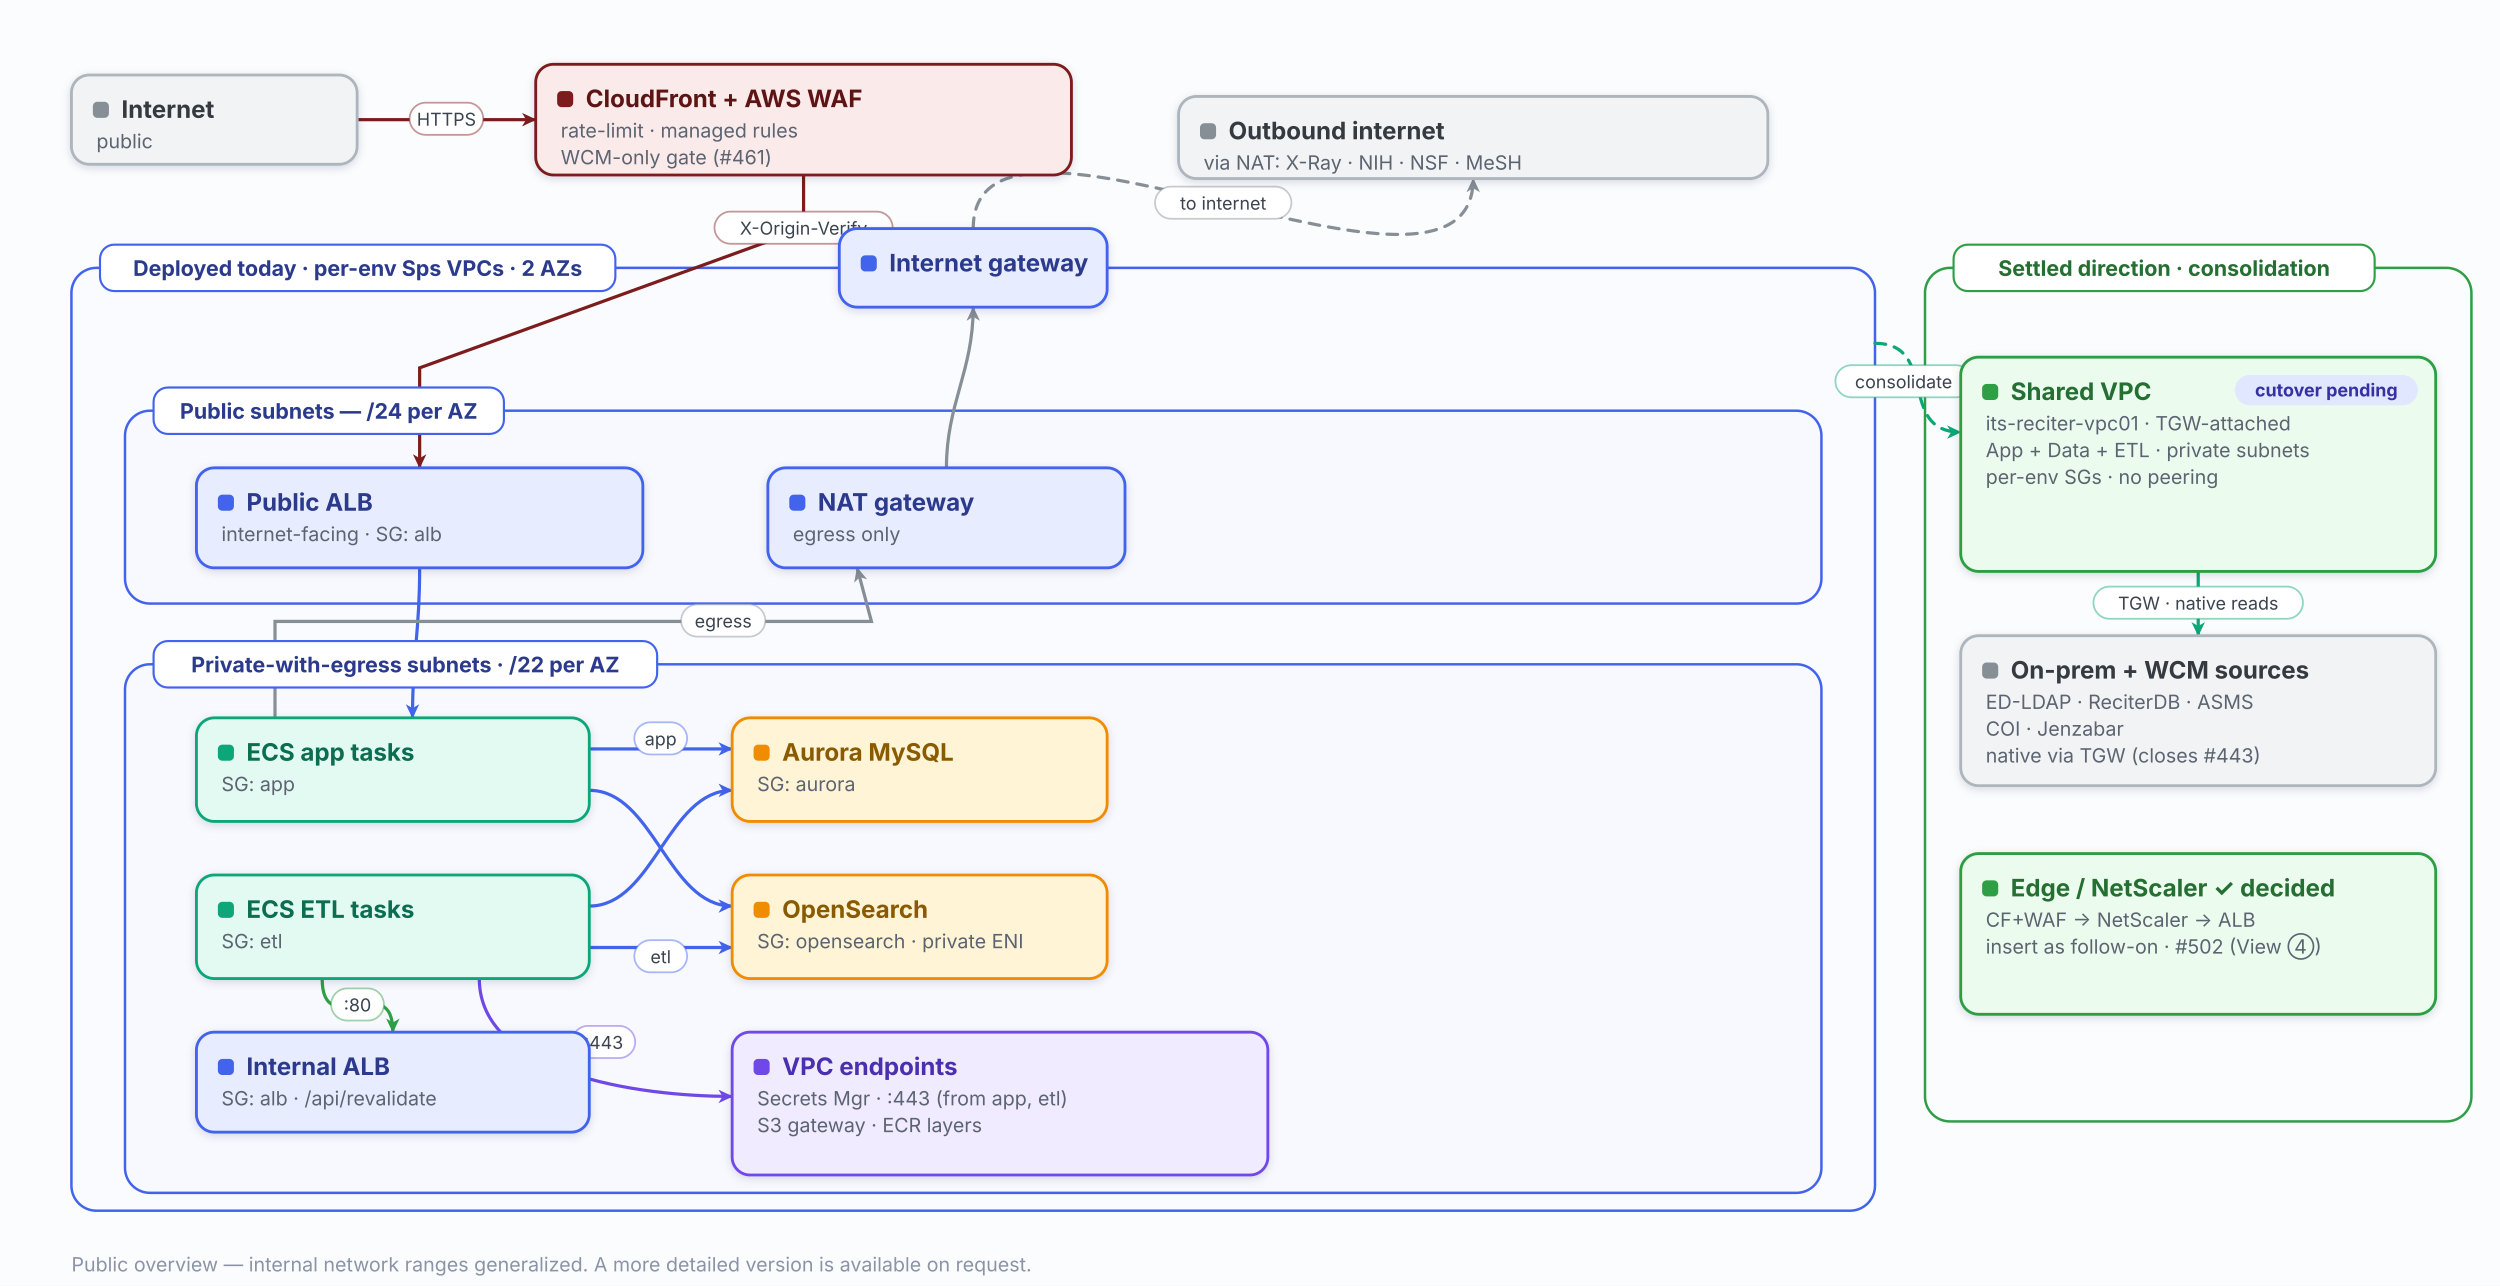
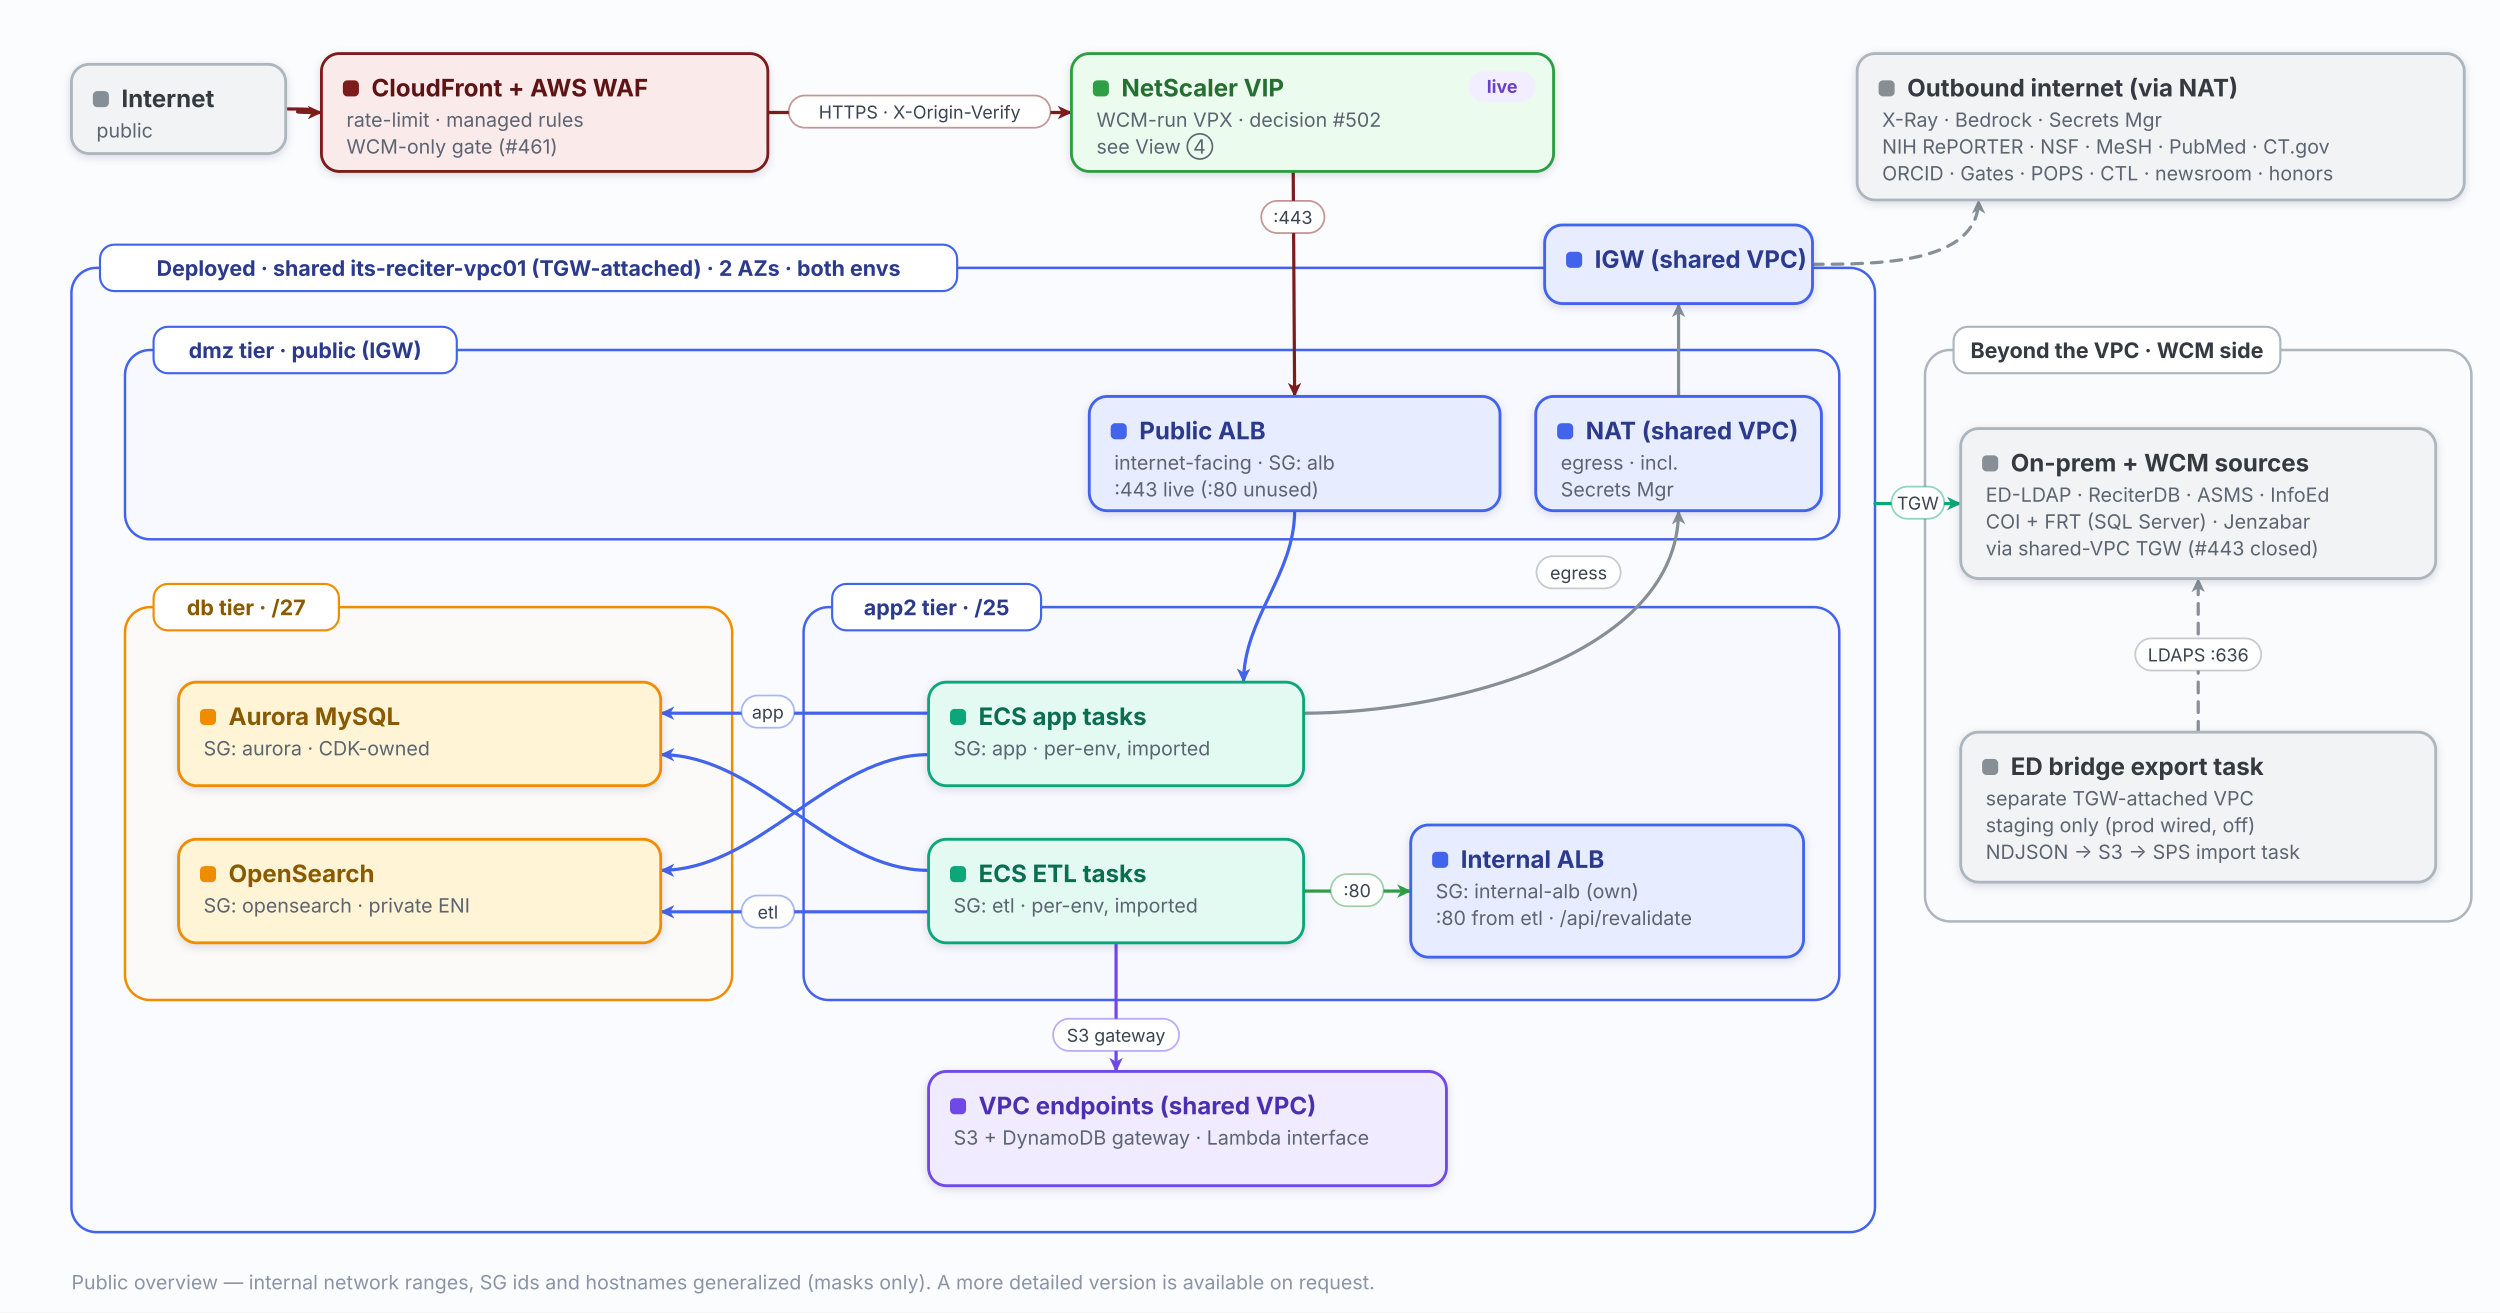
- <svg xmlns="http://www.w3.org/2000/svg" viewBox="0 0 1400 720" width="1400" height="720" role="img" aria-labelledby="t-network-topology d-network-topology" font-family="Inter,-apple-system,Segoe UI,Helvetica,Arial,sans-serif">
+ <svg xmlns="http://www.w3.org/2000/svg" viewBox="0 0 1400 735" width="1400" height="735" role="img" aria-labelledby="t-network-topology d-network-topology" font-family="Inter,-apple-system,Segoe UI,Helvetica,Arial,sans-serif">
  <rect width="100%" height="100%" fill="#fbfcfe" />
  <defs>
    <filter id="sh" x="-25%" y="-25%" width="150%" height="150%">
      <feDropShadow dx="0" dy="1.4" stdDeviation="2.4" flood-color="#0b1f3a" flood-opacity="0.14" />
    </filter>
    <marker id="mGray" viewBox="0 0 10 10" refX="9" refY="5" markerWidth="9" markerHeight="9" markerUnits="userSpaceOnUse" orient="auto-start-reverse">
      <path d="M0.5,0.8 L9.4,5 L0.5,9.2 L3,5 Z" fill="#868e96" />
    </marker>
    <marker id="mMaroon" viewBox="0 0 10 10" refX="9" refY="5" markerWidth="9" markerHeight="9" markerUnits="userSpaceOnUse" orient="auto-start-reverse">
      <path d="M0.5,0.8 L9.4,5 L0.5,9.2 L3,5 Z" fill="#7d1c1c" />
    </marker>
    <marker id="mRed" viewBox="0 0 10 10" refX="9" refY="5" markerWidth="9" markerHeight="9" markerUnits="userSpaceOnUse" orient="auto-start-reverse">
      <path d="M0.5,0.8 L9.4,5 L0.5,9.2 L3,5 Z" fill="#e03131" />
    </marker>
    <marker id="mGreen" viewBox="0 0 10 10" refX="9" refY="5" markerWidth="9" markerHeight="9" markerUnits="userSpaceOnUse" orient="auto-start-reverse">
      <path d="M0.5,0.8 L9.4,5 L0.5,9.2 L3,5 Z" fill="#2f9e44" />
    </marker>
    <marker id="mIndigo" viewBox="0 0 10 10" refX="9" refY="5" markerWidth="9" markerHeight="9" markerUnits="userSpaceOnUse" orient="auto-start-reverse">
      <path d="M0.5,0.8 L9.4,5 L0.5,9.2 L3,5 Z" fill="#4263eb" />
    </marker>
    <marker id="mViolet" viewBox="0 0 10 10" refX="9" refY="5" markerWidth="9" markerHeight="9" markerUnits="userSpaceOnUse" orient="auto-start-reverse">
      <path d="M0.5,0.8 L9.4,5 L0.5,9.2 L3,5 Z" fill="#7048e8" />
    </marker>
    <marker id="mAmber" viewBox="0 0 10 10" refX="9" refY="5" markerWidth="9" markerHeight="9" markerUnits="userSpaceOnUse" orient="auto-start-reverse">
      <path d="M0.5,0.8 L9.4,5 L0.5,9.2 L3,5 Z" fill="#f08c00" />
    </marker>
    <marker id="mTeal" viewBox="0 0 10 10" refX="9" refY="5" markerWidth="9" markerHeight="9" markerUnits="userSpaceOnUse" orient="auto-start-reverse">
      <path d="M0.5,0.8 L9.4,5 L0.5,9.2 L3,5 Z" fill="#0ca678" />
    </marker>
  </defs>
-   <rect x="40" y="150" width="1010" height="528" rx="14" fill="#e7ecff" fill-opacity="0.05" stroke="#4263eb" stroke-width="1.4" />
-   <rect x="70" y="230" width="950" height="108" rx="14" fill="#e7ecff" fill-opacity="0.12" stroke="#4263eb" stroke-width="1.4" />
-   <rect x="70" y="372" width="950" height="296" rx="14" fill="#e7ecff" fill-opacity="0.12" stroke="#4263eb" stroke-width="1.4" />
-   <rect x="1078" y="150" width="306" height="478" rx="14" fill="#ebfbee" fill-opacity="0.06" stroke="#2f9e44" stroke-width="1.4" />
-   <path d="M200,67 C236,67 264,67 300,67" fill="none" stroke="#7d1c1c" stroke-width="1.8" stroke-linecap="round" marker-end="url(#mMaroon)" />
-   <path d="M450,98 L450,128 L235,206 L235,262" fill="none" stroke="#7d1c1c" stroke-width="1.8" stroke-linecap="round" marker-end="url(#mMaroon)" />
-   <path d="M235,318 C235,354 231,366 231,402" fill="none" stroke="#4263eb" stroke-width="1.8" stroke-linecap="round" marker-end="url(#mIndigo)" />
-   <path d="M330,419.4 C366,419.4 374,419.4 410,419.4" fill="none" stroke="#4263eb" stroke-width="1.8" stroke-linecap="round" marker-end="url(#mIndigo)" />
-   <path d="M330,530.6 C366,530.6 374,530.6 410,530.6" fill="none" stroke="#4263eb" stroke-width="1.8" stroke-linecap="round" marker-end="url(#mIndigo)" />
-   <path d="M330,442.6 C366,442.6 374,507.4 410,507.4" fill="none" stroke="#4263eb" stroke-width="1.8" stroke-linecap="round" marker-end="url(#mIndigo)" />
-   <path d="M330,507.4 C366,507.4 374,442.6 410,442.6" fill="none" stroke="#4263eb" stroke-width="1.8" stroke-linecap="round" marker-end="url(#mIndigo)" />
-   <path d="M268.4,548 C268.4,601.117 356.883,614 410,614" fill="none" stroke="#7048e8" stroke-width="1.8" stroke-linecap="round" marker-end="url(#mViolet)" />
-   <path d="M180.4,548 C180.4,584 220,542 220,578" fill="none" stroke="#2f9e44" stroke-width="1.8" stroke-linecap="round" marker-end="url(#mGreen)" />
-   <path d="M154,402 L154,348 L488,348 L480,318" fill="none" stroke="#868e96" stroke-width="1.8" stroke-linecap="round" marker-end="url(#mGray)" />
-   <path d="M530,262 C530,226 545,208 545,172" fill="none" stroke="#868e96" stroke-width="1.8" stroke-linecap="round" marker-end="url(#mGray)" />
-   <path d="M545,128 C545,32.325 825,195.675 825,100" fill="none" stroke="#868e96" stroke-width="1.8" stroke-linecap="round" stroke-dasharray="6 5" marker-end="url(#mGray)" />
-   <path d="M1050,192.24 C1086,192.24 1062,242 1098,242" fill="none" stroke="#0ca678" stroke-width="1.8" stroke-linecap="round" stroke-dasharray="6 5" marker-end="url(#mTeal)" />
-   <path d="M1231,320 C1231,356 1231,320 1231,356" fill="none" stroke="#0ca678" stroke-width="1.8" stroke-linecap="round" marker-end="url(#mTeal)" />
-   <rect x="229.375" y="57.5" width="41.25" height="18" rx="9" fill="#ffffff" stroke="#7d1c1c" stroke-opacity="0.45" />
-   <text x="250" y="70.4" font-size="10" fill="#3a434f" text-anchor="middle">HTTPS</text>
-   <rect x="400.125" y="118.5" width="99.75" height="18" rx="9" fill="#ffffff" stroke="#7d1c1c" stroke-opacity="0.45" />
-   <text x="450" y="131.4" font-size="10" fill="#3a434f" text-anchor="middle">X-Origin-Verify</text>
-   <rect x="355.225" y="404.5" width="29.55" height="18" rx="9" fill="#ffffff" stroke="#4263eb" stroke-opacity="0.45" />
-   <text x="370" y="417.4" font-size="10" fill="#3a434f" text-anchor="middle">app</text>
-   <rect x="355.225" y="526.5" width="29.55" height="18" rx="9" fill="#ffffff" stroke="#4263eb" stroke-opacity="0.45" />
-   <text x="370" y="539.4" font-size="10" fill="#3a434f" text-anchor="middle">etl</text>
-   <rect x="320.3" y="574.5" width="35.4" height="18" rx="9" fill="#ffffff" stroke="#7048e8" stroke-opacity="0.45" />
-   <text x="338" y="587.4" font-size="10" fill="#3a434f" text-anchor="middle">:443</text>
-   <rect x="185.425" y="553.5" width="29.55" height="18" rx="9" fill="#ffffff" stroke="#2f9e44" stroke-opacity="0.45" />
-   <text x="200.2" y="566.4" font-size="10" fill="#3a434f" text-anchor="middle">:80</text>
-   <rect x="381.45" y="338.5" width="47.1" height="18" rx="9" fill="#ffffff" stroke="#868e96" stroke-opacity="0.45" />
-   <text x="405" y="351.4" font-size="10" fill="#3a434f" text-anchor="middle">egress</text>
-   <rect x="646.825" y="104.5" width="76.35" height="18" rx="9" fill="#ffffff" stroke="#868e96" stroke-opacity="0.45" />
-   <text x="685" y="117.4" font-size="10" fill="#3a434f" text-anchor="middle">to internet</text>
-   <rect x="1027.825" y="204.5" width="76.35" height="18" rx="9" fill="#ffffff" stroke="#0ca678" stroke-opacity="0.45" />
-   <text x="1066" y="217.4" font-size="10" fill="#3a434f" text-anchor="middle">consolidate</text>
-   <rect x="1172.35" y="328.5" width="117.3" height="18" rx="9" fill="#ffffff" stroke="#0ca678" stroke-opacity="0.45" />
-   <text x="1231" y="341.4" font-size="10" fill="#3a434f" text-anchor="middle">TGW · native reads</text>
+   <rect x="40" y="150" width="1010" height="540" rx="14" fill="#e7ecff" fill-opacity="0.05" stroke="#4263eb" stroke-width="1.4" />
+   <rect x="70" y="196" width="960" height="106" rx="14" fill="#e7ecff" fill-opacity="0.12" stroke="#4263eb" stroke-width="1.4" />
+   <rect x="450" y="340" width="580" height="220" rx="14" fill="#e7ecff" fill-opacity="0.12" stroke="#4263eb" stroke-width="1.4" />
+   <rect x="70" y="340" width="340" height="220" rx="14" fill="#fff4d6" fill-opacity="0.12" stroke="#f08c00" stroke-width="1.4" />
+   <rect x="1078" y="196" width="306" height="320" rx="14" fill="#f1f3f5" fill-opacity="0.1" stroke="#adb5bd" stroke-width="1.4" />
+   <path d="M160,61 C196,61 144,63 180,63" fill="none" stroke="#7d1c1c" stroke-width="1.8" stroke-linecap="round" marker-end="url(#mMaroon)" />
+   <path d="M430,63 L600,63" fill="none" stroke="#7d1c1c" stroke-width="1.8" stroke-linecap="round" marker-end="url(#mMaroon)" />
+   <path d="M724.2,96 L725,222" fill="none" stroke="#7d1c1c" stroke-width="1.8" stroke-linecap="round" marker-end="url(#mMaroon)" />
+   <path d="M725,286 C725,322 696.4,346 696.4,382" fill="none" stroke="#4263eb" stroke-width="1.8" stroke-linecap="round" marker-end="url(#mIndigo)" />
+   <path d="M520,399.4 C469,399.4 421,399.4 370,399.4" fill="none" stroke="#4263eb" stroke-width="1.8" stroke-linecap="round" marker-end="url(#mIndigo)" />
+   <path d="M520,510.6 C469,510.6 421,510.6 370,510.6" fill="none" stroke="#4263eb" stroke-width="1.8" stroke-linecap="round" marker-end="url(#mIndigo)" />
+   <path d="M520,422.6 C464.445,422.6 425.555,487.4 370,487.4" fill="none" stroke="#4263eb" stroke-width="1.8" stroke-linecap="round" marker-end="url(#mIndigo)" />
+   <path d="M520,487.4 C464.445,487.4 425.555,422.6 370,422.6" fill="none" stroke="#4263eb" stroke-width="1.8" stroke-linecap="round" marker-end="url(#mIndigo)" />
+   <path d="M730,499 L790,499" fill="none" stroke="#2f9e44" stroke-width="1.8" stroke-linecap="round" marker-end="url(#mGreen)" />
+   <path d="M625,528 L625,600" fill="none" stroke="#7048e8" stroke-width="1.8" stroke-linecap="round" marker-end="url(#mViolet)" />
+   <path d="M730,399.4 C811.145,399.4 940,367.145 940,286" fill="none" stroke="#868e96" stroke-width="1.8" stroke-linecap="round" marker-end="url(#mGray)" />
+   <path d="M940,222 L940,170" fill="none" stroke="#868e96" stroke-width="1.8" stroke-linecap="round" marker-end="url(#mGray)" />
+   <path d="M1015,148 C1051,148 1108,148 1108,112" fill="none" stroke="#868e96" stroke-width="1.8" stroke-linecap="round" stroke-dasharray="6 5" marker-end="url(#mGray)" />
+   <path d="M1050,282 L1098,282" fill="none" stroke="#0ca678" stroke-width="1.8" stroke-linecap="round" marker-end="url(#mTeal)" />
+   <path d="M1231,410 L1231,324" fill="none" stroke="#868e96" stroke-width="1.8" stroke-linecap="round" stroke-dasharray="6 5" marker-end="url(#mGray)" />
+   <rect x="441.725" y="53.5" width="146.55" height="18" rx="9" fill="#ffffff" stroke="#7d1c1c" stroke-opacity="0.45" />
+   <text x="515" y="66.4" font-size="10" fill="#3a434f" text-anchor="middle">HTTPS · X-Origin-Verify</text>
+   <rect x="706.3" y="112.5" width="35.4" height="18" rx="9" fill="#ffffff" stroke="#7d1c1c" stroke-opacity="0.45" />
+   <text x="724" y="125.4" font-size="10" fill="#3a434f" text-anchor="middle">:443</text>
+   <rect x="415.225" y="389.5" width="29.55" height="18" rx="9" fill="#ffffff" stroke="#4263eb" stroke-opacity="0.45" />
+   <text x="430" y="402.4" font-size="10" fill="#3a434f" text-anchor="middle">app</text>
+   <rect x="415.225" y="501.5" width="29.55" height="18" rx="9" fill="#ffffff" stroke="#4263eb" stroke-opacity="0.45" />
+   <text x="430" y="514.4" font-size="10" fill="#3a434f" text-anchor="middle">etl</text>
+   <rect x="745.225" y="489.5" width="29.55" height="18" rx="9" fill="#ffffff" stroke="#2f9e44" stroke-opacity="0.45" />
+   <text x="760" y="502.4" font-size="10" fill="#3a434f" text-anchor="middle">:80</text>
+   <rect x="589.75" y="570.5" width="70.5" height="18" rx="9" fill="#ffffff" stroke="#7048e8" stroke-opacity="0.45" />
+   <text x="625" y="583.4" font-size="10" fill="#3a434f" text-anchor="middle">S3 gateway</text>
+   <rect x="860.45" y="311.5" width="47.1" height="18" rx="9" fill="#ffffff" stroke="#868e96" stroke-opacity="0.45" />
+   <text x="884" y="324.4" font-size="10" fill="#3a434f" text-anchor="middle">egress</text>
+   <rect x="1059.225" y="272.5" width="29.55" height="18" rx="9" fill="#ffffff" stroke="#0ca678" stroke-opacity="0.45" />
+   <text x="1074" y="285.4" font-size="10" fill="#3a434f" text-anchor="middle">TGW</text>
+   <rect x="1195.75" y="357.5" width="70.5" height="18" rx="9" fill="#ffffff" stroke="#868e96" stroke-opacity="0.45" />
+   <text x="1231" y="370.4" font-size="10" fill="#3a434f" text-anchor="middle">LDAPS :636</text>
  <g>
-     <rect x="56" y="137" width="288.6" height="26" rx="8" fill="#ffffff" stroke="#4263eb" stroke-width="1.2" />
-     <text x="200.3" y="154.5" font-size="12" font-weight="700" fill="#2b3a8c" text-anchor="middle">Deployed today · per-env Sps VPCs · 2 AZs</text>
+     <rect x="56" y="137" width="480" height="26" rx="8" fill="#ffffff" stroke="#4263eb" stroke-width="1.2" />
+     <text x="296" y="154.5" font-size="12" font-weight="700" fill="#2b3a8c" text-anchor="middle">Deployed · shared its-reciter-vpc01 (TGW-attached) · 2 AZs · both envs</text>
  </g>
  <g>
-     <rect x="86" y="217" width="196.2" height="26" rx="8" fill="#ffffff" stroke="#4263eb" stroke-width="1.2" />
-     <text x="184.1" y="234.5" font-size="12" font-weight="700" fill="#2b3a8c" text-anchor="middle">Public subnets — /24 per AZ</text>
+     <rect x="86" y="183" width="169.8" height="26" rx="8" fill="#ffffff" stroke="#4263eb" stroke-width="1.2" />
+     <text x="170.9" y="200.5" font-size="12" font-weight="700" fill="#2b3a8c" text-anchor="middle">dmz tier · public (IGW)</text>
  </g>
  <g>
-     <rect x="86" y="359" width="282" height="26" rx="8" fill="#ffffff" stroke="#4263eb" stroke-width="1.2" />
-     <text x="227" y="376.5" font-size="12" font-weight="700" fill="#2b3a8c" text-anchor="middle">Private-with-egress subnets · /22 per AZ</text>
+     <rect x="466" y="327" width="117" height="26" rx="8" fill="#ffffff" stroke="#4263eb" stroke-width="1.2" />
+     <text x="524.5" y="344.5" font-size="12" font-weight="700" fill="#2b3a8c" text-anchor="middle">app2 tier · /25</text>
  </g>
  <g>
-     <rect x="1094" y="137" width="235.8" height="26" rx="8" fill="#ffffff" stroke="#2f9e44" stroke-width="1.2" />
-     <text x="1211.9" y="154.5" font-size="12" font-weight="700" fill="#256f33" text-anchor="middle">Settled direction · consolidation</text>
-   </g>
-   <text x="40" y="712" font-size="11" fill="#8a94a6">Public overview — internal network ranges generalized. A more detailed version is available on request.</text>
-   <g>
-     <rect x="40" y="42" width="160" height="50" rx="10" fill="#f1f3f5" stroke="#adb5bd" stroke-width="1.6" filter="url(#sh)" />
-     <rect x="52" y="57" width="9" height="9" rx="2.5" fill="#868e96" />
-     <text x="68" y="66" font-size="13.5" font-weight="700" fill="#343a40">Internet</text>
-     <text x="54" y="83" font-size="11" fill="#5b6470">public</text>
+     <rect x="86" y="327" width="103.8" height="26" rx="8" fill="#ffffff" stroke="#f08c00" stroke-width="1.2" />
+     <text x="137.9" y="344.5" font-size="12" font-weight="700" fill="#8a5a00" text-anchor="middle">db tier · /27</text>
  </g>
  <g>
-     <rect x="300" y="36" width="300" height="62" rx="10" fill="#fbeaea" stroke="#7d1c1c" stroke-width="1.6" filter="url(#sh)" />
-     <rect x="312" y="51" width="9" height="9" rx="2.5" fill="#7d1c1c" />
-     <text x="328" y="60" font-size="13.5" font-weight="700" fill="#5e1414">CloudFront + AWS WAF</text>
-     <text x="314" y="77" font-size="11" fill="#5b6470">rate-limit · managed rules</text>
-     <text x="314" y="92" font-size="11" fill="#5b6470">WCM-only gate (#461)</text>
+     <rect x="1094" y="183" width="183" height="26" rx="8" fill="#ffffff" stroke="#adb5bd" stroke-width="1.2" />
+     <text x="1185.5" y="200.5" font-size="12" font-weight="700" fill="#343a40" text-anchor="middle">Beyond the VPC · WCM side</text>
+   </g>
+   <text x="40" y="722" font-size="11" fill="#8a94a6">Public overview — internal network ranges, SG ids and hostnames generalized (masks only). A more detailed version is available on request.</text>
+   <g>
+     <rect x="40" y="36" width="120" height="50" rx="10" fill="#f1f3f5" stroke="#adb5bd" stroke-width="1.6" filter="url(#sh)" />
+     <rect x="52" y="51" width="9" height="9" rx="2.5" fill="#868e96" />
+     <text x="68" y="60" font-size="13.5" font-weight="700" fill="#343a40">Internet</text>
+     <text x="54" y="77" font-size="11" fill="#5b6470">public</text>
  </g>
  <g>
-     <rect x="660" y="54" width="330" height="46" rx="10" fill="#f1f3f5" stroke="#adb5bd" stroke-width="1.6" filter="url(#sh)" />
-     <rect x="672" y="69" width="9" height="9" rx="2.5" fill="#868e96" />
-     <text x="688" y="78" font-size="13.5" font-weight="700" fill="#343a40">Outbound internet</text>
-     <text x="674" y="95" font-size="11" fill="#5b6470">via NAT: X-Ray · NIH · NSF · MeSH</text>
+     <rect x="180" y="30" width="250" height="66" rx="10" fill="#fbeaea" stroke="#7d1c1c" stroke-width="1.6" filter="url(#sh)" />
+     <rect x="192" y="45" width="9" height="9" rx="2.5" fill="#7d1c1c" />
+     <text x="208" y="54" font-size="13.5" font-weight="700" fill="#5e1414">CloudFront + AWS WAF</text>
+     <text x="194" y="71" font-size="11" fill="#5b6470">rate-limit · managed rules</text>
+     <text x="194" y="86" font-size="11" fill="#5b6470">WCM-only gate (#461)</text>
  </g>
  <g>
-     <rect x="470" y="128" width="150" height="44" rx="10" fill="#e7ecff" stroke="#4263eb" stroke-width="1.6" filter="url(#sh)" />
-     <rect x="482" y="143" width="9" height="9" rx="2.5" fill="#4263eb" />
-     <text x="498" y="152" font-size="13.5" font-weight="700" fill="#2b3a8c">Internet gateway</text>
+     <rect x="600" y="30" width="270" height="66" rx="10" fill="#ebfbee" stroke="#2f9e44" stroke-width="1.6" filter="url(#sh)" />
+     <rect x="612" y="45" width="9" height="9" rx="2.5" fill="#2f9e44" />
+     <text x="628" y="54" font-size="13.5" font-weight="700" fill="#256f33">NetScaler VIP</text>
+     <text x="614" y="71" font-size="11" fill="#5b6470">WCM-run VPX · decision #502</text>
+     <text x="614" y="86" font-size="11" fill="#5b6470">see View ④</text>
+     <rect x="822.4" y="40" width="37.6" height="17" rx="8.5" fill="#f3eeff" />
+     <text x="841.2" y="52" font-size="10" font-weight="700" fill="#6a40c9" text-anchor="middle">live</text>
  </g>
  <g>
-     <rect x="110" y="262" width="250" height="56" rx="10" fill="#e7ecff" stroke="#4263eb" stroke-width="1.6" filter="url(#sh)" />
-     <rect x="122" y="277" width="9" height="9" rx="2.5" fill="#4263eb" />
-     <text x="138" y="286" font-size="13.5" font-weight="700" fill="#2b3a8c">Public ALB</text>
-     <text x="124" y="303" font-size="11" fill="#5b6470">internet-facing · SG: alb</text>
+     <rect x="1040" y="30" width="340" height="82" rx="10" fill="#f1f3f5" stroke="#adb5bd" stroke-width="1.6" filter="url(#sh)" />
+     <rect x="1052" y="45" width="9" height="9" rx="2.5" fill="#868e96" />
+     <text x="1068" y="54" font-size="13.5" font-weight="700" fill="#343a40">Outbound internet (via NAT)</text>
+     <text x="1054" y="71" font-size="11" fill="#5b6470">X-Ray · Bedrock · Secrets Mgr</text>
+     <text x="1054" y="86" font-size="11" fill="#5b6470">NIH RePORTER · NSF · MeSH · PubMed · CT.gov</text>
+     <text x="1054" y="101" font-size="11" fill="#5b6470">ORCID · Gates · POPS · CTL · newsroom · honors</text>
  </g>
  <g>
-     <rect x="430" y="262" width="200" height="56" rx="10" fill="#e7ecff" stroke="#4263eb" stroke-width="1.6" filter="url(#sh)" />
-     <rect x="442" y="277" width="9" height="9" rx="2.5" fill="#4263eb" />
-     <text x="458" y="286" font-size="13.5" font-weight="700" fill="#2b3a8c">NAT gateway</text>
-     <text x="444" y="303" font-size="11" fill="#5b6470">egress only</text>
+     <rect x="865" y="126" width="150" height="44" rx="10" fill="#e7ecff" stroke="#4263eb" stroke-width="1.6" filter="url(#sh)" />
+     <rect x="877" y="141" width="9" height="9" rx="2.5" fill="#4263eb" />
+     <text x="893" y="150" font-size="13.5" font-weight="700" fill="#2b3a8c">IGW (shared VPC)</text>
  </g>
  <g>
-     <rect x="110" y="402" width="220" height="58" rx="10" fill="#e3faf3" stroke="#0ca678" stroke-width="1.6" filter="url(#sh)" />
-     <rect x="122" y="417" width="9" height="9" rx="2.5" fill="#0ca678" />
-     <text x="138" y="426" font-size="13.5" font-weight="700" fill="#0b6e4f">ECS app tasks</text>
-     <text x="124" y="443" font-size="11" fill="#5b6470">SG: app</text>
+     <rect x="610" y="222" width="230" height="64" rx="10" fill="#e7ecff" stroke="#4263eb" stroke-width="1.6" filter="url(#sh)" />
+     <rect x="622" y="237" width="9" height="9" rx="2.5" fill="#4263eb" />
+     <text x="638" y="246" font-size="13.5" font-weight="700" fill="#2b3a8c">Public ALB</text>
+     <text x="624" y="263" font-size="11" fill="#5b6470">internet-facing · SG: alb</text>
+     <text x="624" y="278" font-size="11" fill="#5b6470">:443 live (:80 unused)</text>
  </g>
  <g>
-     <rect x="110" y="490" width="220" height="58" rx="10" fill="#e3faf3" stroke="#0ca678" stroke-width="1.6" filter="url(#sh)" />
-     <rect x="122" y="505" width="9" height="9" rx="2.5" fill="#0ca678" />
-     <text x="138" y="514" font-size="13.5" font-weight="700" fill="#0b6e4f">ECS ETL tasks</text>
-     <text x="124" y="531" font-size="11" fill="#5b6470">SG: etl</text>
+     <rect x="860" y="222" width="160" height="64" rx="10" fill="#e7ecff" stroke="#4263eb" stroke-width="1.6" filter="url(#sh)" />
+     <rect x="872" y="237" width="9" height="9" rx="2.5" fill="#4263eb" />
+     <text x="888" y="246" font-size="13.5" font-weight="700" fill="#2b3a8c">NAT (shared VPC)</text>
+     <text x="874" y="263" font-size="11" fill="#5b6470">egress · incl.</text>
+     <text x="874" y="278" font-size="11" fill="#5b6470">Secrets Mgr</text>
  </g>
  <g>
-     <rect x="110" y="578" width="220" height="56" rx="10" fill="#e7ecff" stroke="#4263eb" stroke-width="1.6" filter="url(#sh)" />
-     <rect x="122" y="593" width="9" height="9" rx="2.5" fill="#4263eb" />
-     <text x="138" y="602" font-size="13.5" font-weight="700" fill="#2b3a8c">Internal ALB</text>
-     <text x="124" y="619" font-size="11" fill="#5b6470">SG: alb · /api/revalidate</text>
+     <rect x="520" y="382" width="210" height="58" rx="10" fill="#e3faf3" stroke="#0ca678" stroke-width="1.6" filter="url(#sh)" />
+     <rect x="532" y="397" width="9" height="9" rx="2.5" fill="#0ca678" />
+     <text x="548" y="406" font-size="13.5" font-weight="700" fill="#0b6e4f">ECS app tasks</text>
+     <text x="534" y="423" font-size="11" fill="#5b6470">SG: app · per-env, imported</text>
  </g>
  <g>
-     <rect x="410" y="402" width="210" height="58" rx="10" fill="#fff4d6" stroke="#f08c00" stroke-width="1.6" filter="url(#sh)" />
-     <rect x="422" y="417" width="9" height="9" rx="2.5" fill="#f08c00" />
-     <text x="438" y="426" font-size="13.5" font-weight="700" fill="#8a5a00">Aurora MySQL</text>
-     <text x="424" y="443" font-size="11" fill="#5b6470">SG: aurora</text>
+     <rect x="520" y="470" width="210" height="58" rx="10" fill="#e3faf3" stroke="#0ca678" stroke-width="1.6" filter="url(#sh)" />
+     <rect x="532" y="485" width="9" height="9" rx="2.5" fill="#0ca678" />
+     <text x="548" y="494" font-size="13.5" font-weight="700" fill="#0b6e4f">ECS ETL tasks</text>
+     <text x="534" y="511" font-size="11" fill="#5b6470">SG: etl · per-env, imported</text>
  </g>
  <g>
-     <rect x="410" y="490" width="210" height="58" rx="10" fill="#fff4d6" stroke="#f08c00" stroke-width="1.6" filter="url(#sh)" />
-     <rect x="422" y="505" width="9" height="9" rx="2.5" fill="#f08c00" />
-     <text x="438" y="514" font-size="13.5" font-weight="700" fill="#8a5a00">OpenSearch</text>
-     <text x="424" y="531" font-size="11" fill="#5b6470">SG: opensearch · private ENI</text>
+     <rect x="790" y="462" width="220" height="74" rx="10" fill="#e7ecff" stroke="#4263eb" stroke-width="1.6" filter="url(#sh)" />
+     <rect x="802" y="477" width="9" height="9" rx="2.5" fill="#4263eb" />
+     <text x="818" y="486" font-size="13.5" font-weight="700" fill="#2b3a8c">Internal ALB</text>
+     <text x="804" y="503" font-size="11" fill="#5b6470">SG: internal-alb (own)</text>
+     <text x="804" y="518" font-size="11" fill="#5b6470">:80 from etl · /api/revalidate</text>
  </g>
  <g>
-     <rect x="410" y="578" width="300" height="80" rx="10" fill="#f0ebff" stroke="#7048e8" stroke-width="1.6" filter="url(#sh)" />
-     <rect x="422" y="593" width="9" height="9" rx="2.5" fill="#7048e8" />
-     <text x="438" y="602" font-size="13.5" font-weight="700" fill="#4a2fb0">VPC endpoints</text>
-     <text x="424" y="619" font-size="11" fill="#5b6470">Secrets Mgr · :443 (from app, etl)</text>
-     <text x="424" y="634" font-size="11" fill="#5b6470">S3 gateway · ECR layers</text>
+     <rect x="100" y="382" width="270" height="58" rx="10" fill="#fff4d6" stroke="#f08c00" stroke-width="1.6" filter="url(#sh)" />
+     <rect x="112" y="397" width="9" height="9" rx="2.5" fill="#f08c00" />
+     <text x="128" y="406" font-size="13.5" font-weight="700" fill="#8a5a00">Aurora MySQL</text>
+     <text x="114" y="423" font-size="11" fill="#5b6470">SG: aurora · CDK-owned</text>
  </g>
  <g>
-     <rect x="1098" y="200" width="266" height="120" rx="10" fill="#ebfbee" stroke="#2f9e44" stroke-width="1.6" filter="url(#sh)" />
-     <rect x="1110" y="215" width="9" height="9" rx="2.5" fill="#2f9e44" />
-     <text x="1126" y="224" font-size="13.5" font-weight="700" fill="#256f33">Shared VPC</text>
-     <text x="1112" y="241" font-size="11" fill="#5b6470">its-reciter-vpc01 · TGW-attached</text>
-     <text x="1112" y="256" font-size="11" fill="#5b6470">App + Data + ETL · private subnets</text>
-     <text x="1112" y="271" font-size="11" fill="#5b6470">per-env SGs · no peering</text>
-     <rect x="1251.5" y="210" width="102.5" height="17" rx="8.5" fill="#e0e7ff" />
-     <text x="1302.75" y="222" font-size="10" font-weight="700" fill="#3730a3" text-anchor="middle">cutover pending</text>
+     <rect x="100" y="470" width="270" height="58" rx="10" fill="#fff4d6" stroke="#f08c00" stroke-width="1.6" filter="url(#sh)" />
+     <rect x="112" y="485" width="9" height="9" rx="2.5" fill="#f08c00" />
+     <text x="128" y="494" font-size="13.5" font-weight="700" fill="#8a5a00">OpenSearch</text>
+     <text x="114" y="511" font-size="11" fill="#5b6470">SG: opensearch · private ENI</text>
  </g>
  <g>
-     <rect x="1098" y="356" width="266" height="84" rx="10" fill="#f1f3f5" stroke="#adb5bd" stroke-width="1.6" filter="url(#sh)" />
-     <rect x="1110" y="371" width="9" height="9" rx="2.5" fill="#868e96" />
-     <text x="1126" y="380" font-size="13.5" font-weight="700" fill="#343a40">On-prem + WCM sources</text>
-     <text x="1112" y="397" font-size="11" fill="#5b6470">ED-LDAP · ReciterDB · ASMS</text>
-     <text x="1112" y="412" font-size="11" fill="#5b6470">COI · Jenzabar</text>
-     <text x="1112" y="427" font-size="11" fill="#5b6470">native via TGW (closes #443)</text>
+     <rect x="520" y="600" width="290" height="64" rx="10" fill="#f0ebff" stroke="#7048e8" stroke-width="1.6" filter="url(#sh)" />
+     <rect x="532" y="615" width="9" height="9" rx="2.5" fill="#7048e8" />
+     <text x="548" y="624" font-size="13.5" font-weight="700" fill="#4a2fb0">VPC endpoints (shared VPC)</text>
+     <text x="534" y="641" font-size="11" fill="#5b6470">S3 + DynamoDB gateway · Lambda interface</text>
  </g>
  <g>
-     <rect x="1098" y="478" width="266" height="90" rx="10" fill="#ebfbee" stroke="#2f9e44" stroke-width="1.6" filter="url(#sh)" />
-     <rect x="1110" y="493" width="9" height="9" rx="2.5" fill="#2f9e44" />
-     <text x="1126" y="502" font-size="13.5" font-weight="700" fill="#256f33">Edge / NetScaler ✓ decided</text>
-     <text x="1112" y="519" font-size="11" fill="#5b6470">CF+WAF → NetScaler → ALB</text>
-     <text x="1112" y="534" font-size="11" fill="#5b6470">insert as follow-on · #502 (View ④)</text>
+     <rect x="1098" y="240" width="266" height="84" rx="10" fill="#f1f3f5" stroke="#adb5bd" stroke-width="1.6" filter="url(#sh)" />
+     <rect x="1110" y="255" width="9" height="9" rx="2.5" fill="#868e96" />
+     <text x="1126" y="264" font-size="13.5" font-weight="700" fill="#343a40">On-prem + WCM sources</text>
+     <text x="1112" y="281" font-size="11" fill="#5b6470">ED-LDAP · ReciterDB · ASMS · InfoEd</text>
+     <text x="1112" y="296" font-size="11" fill="#5b6470">COI + FRT (SQL Server) · Jenzabar</text>
+     <text x="1112" y="311" font-size="11" fill="#5b6470">via shared-VPC TGW (#443 closed)</text>
+   </g>
+   <g>
+     <rect x="1098" y="410" width="266" height="84" rx="10" fill="#f1f3f5" stroke="#adb5bd" stroke-width="1.6" filter="url(#sh)" />
+     <rect x="1110" y="425" width="9" height="9" rx="2.5" fill="#868e96" />
+     <text x="1126" y="434" font-size="13.5" font-weight="700" fill="#343a40">ED bridge export task</text>
+     <text x="1112" y="451" font-size="11" fill="#5b6470">separate TGW-attached VPC</text>
+     <text x="1112" y="466" font-size="11" fill="#5b6470">staging only (prod wired, off)</text>
+     <text x="1112" y="481" font-size="11" fill="#5b6470">NDJSON → S3 → SPS import task</text>
  </g>
</svg>
